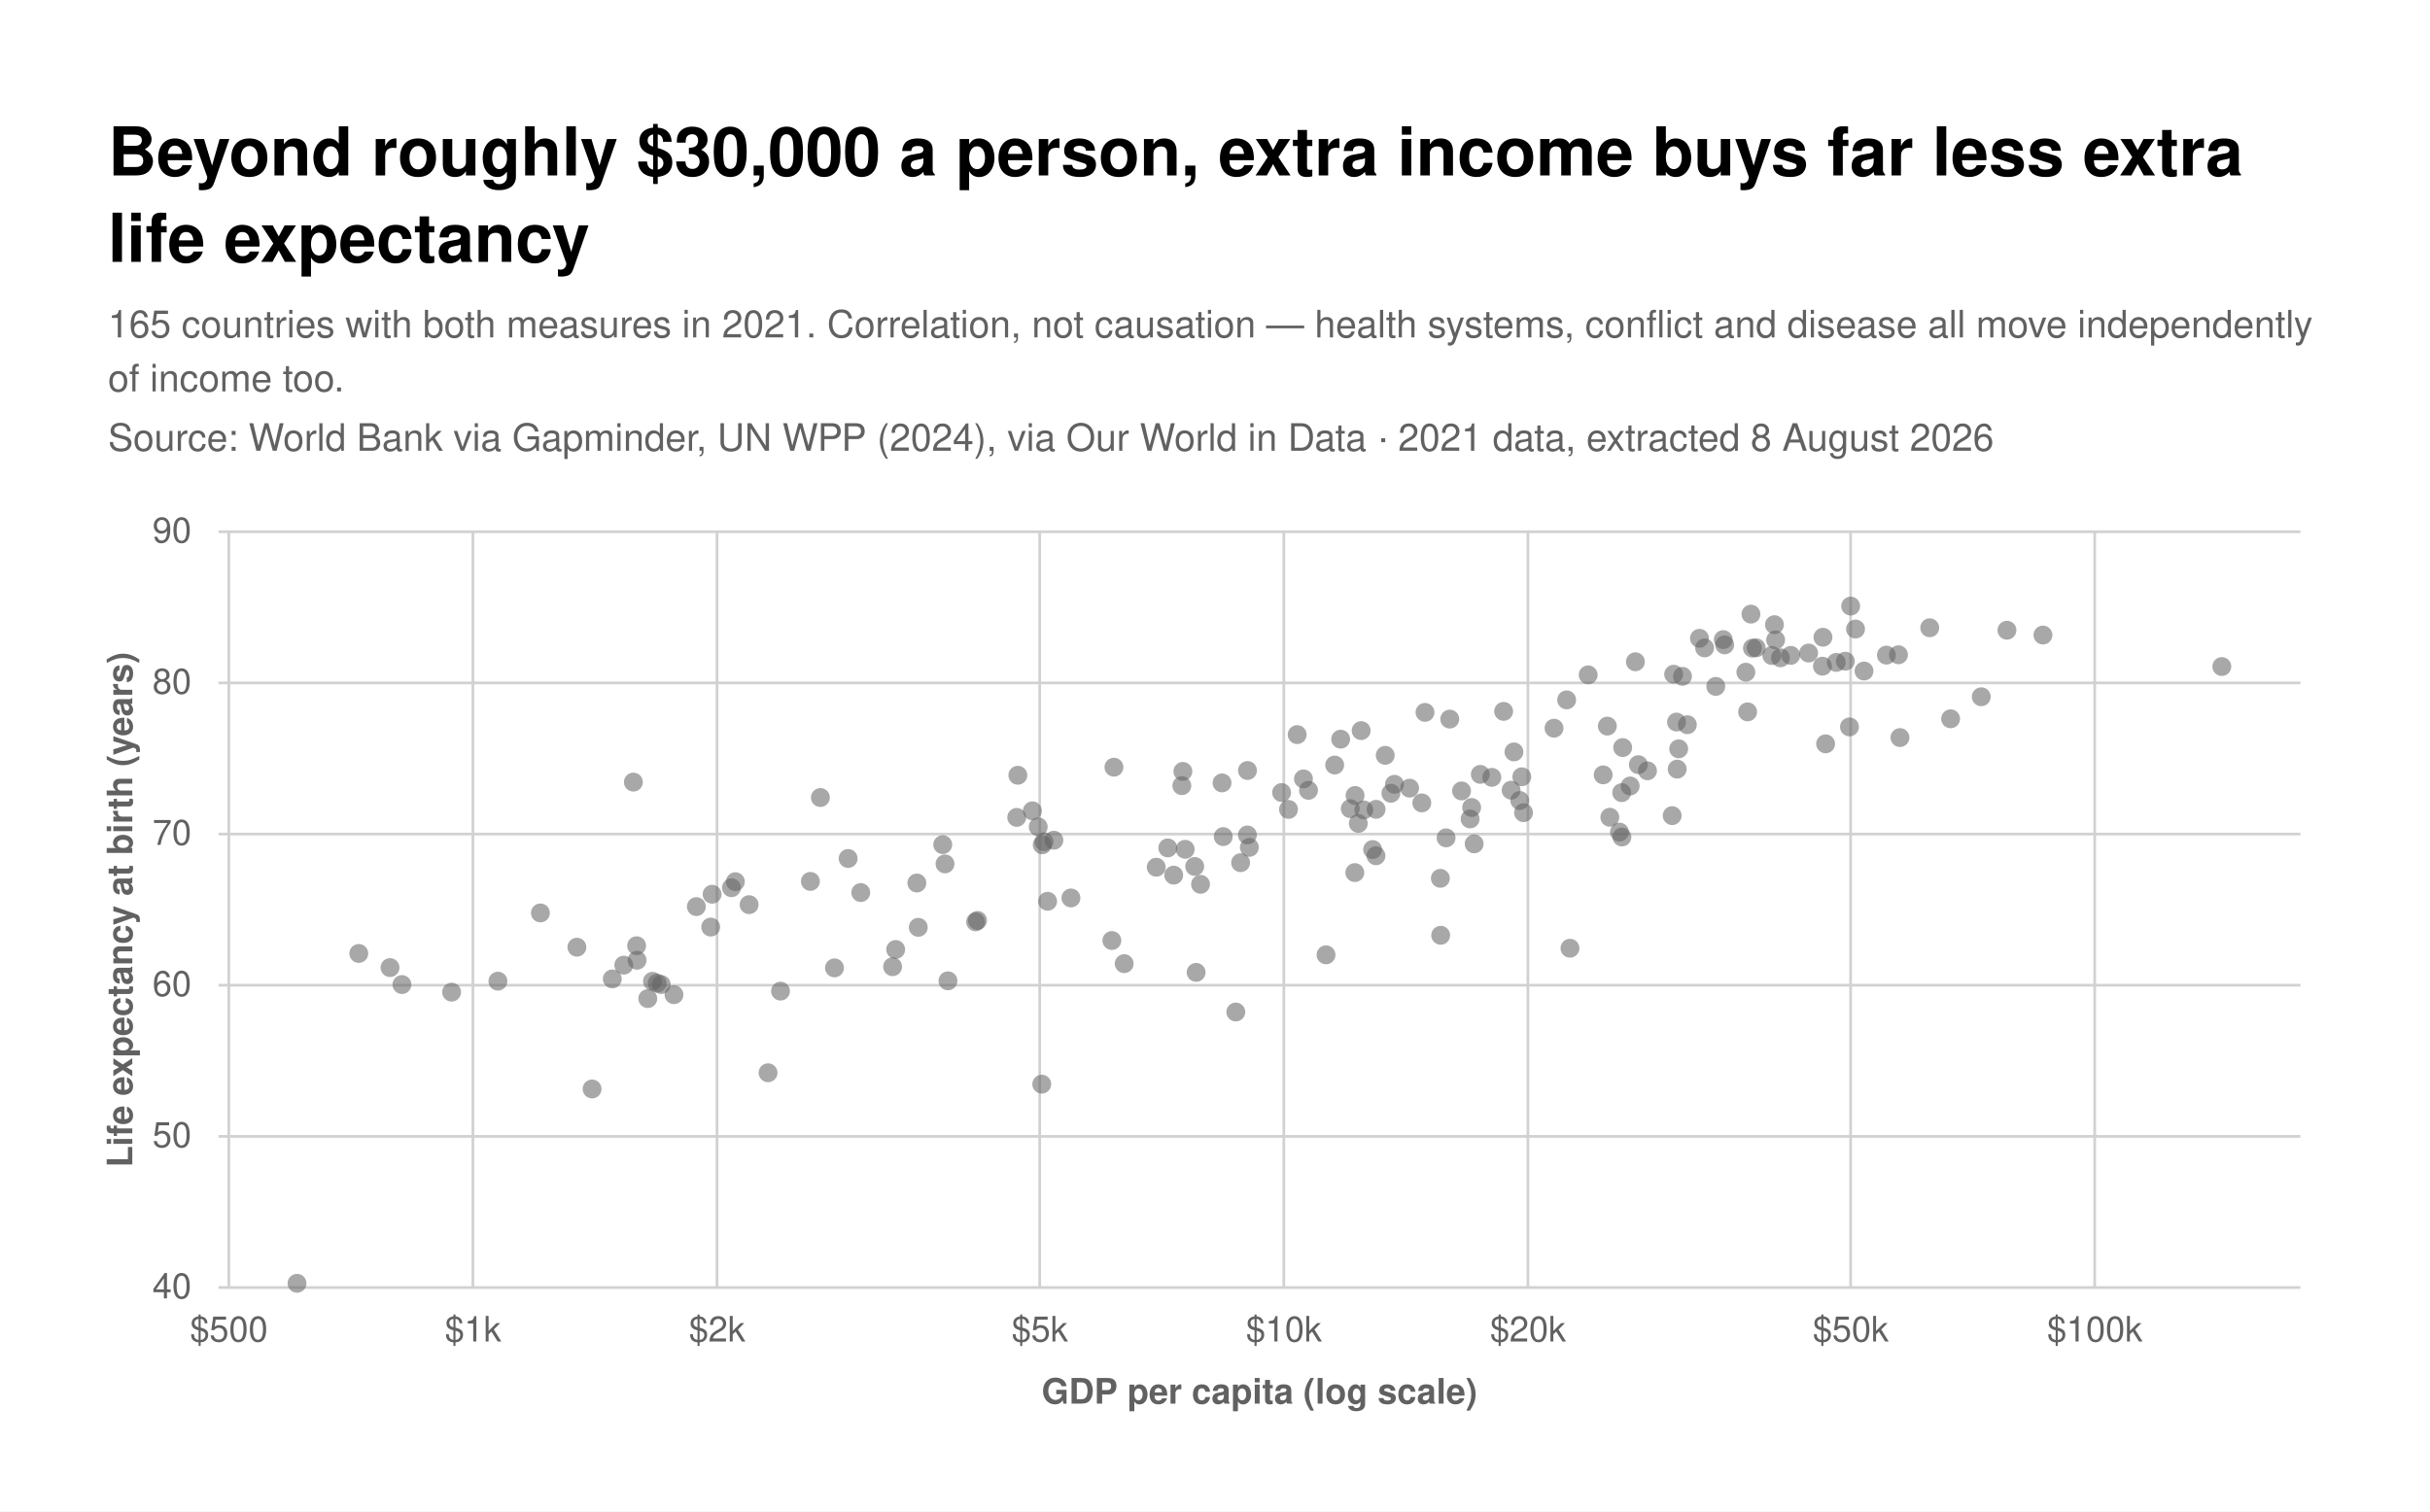
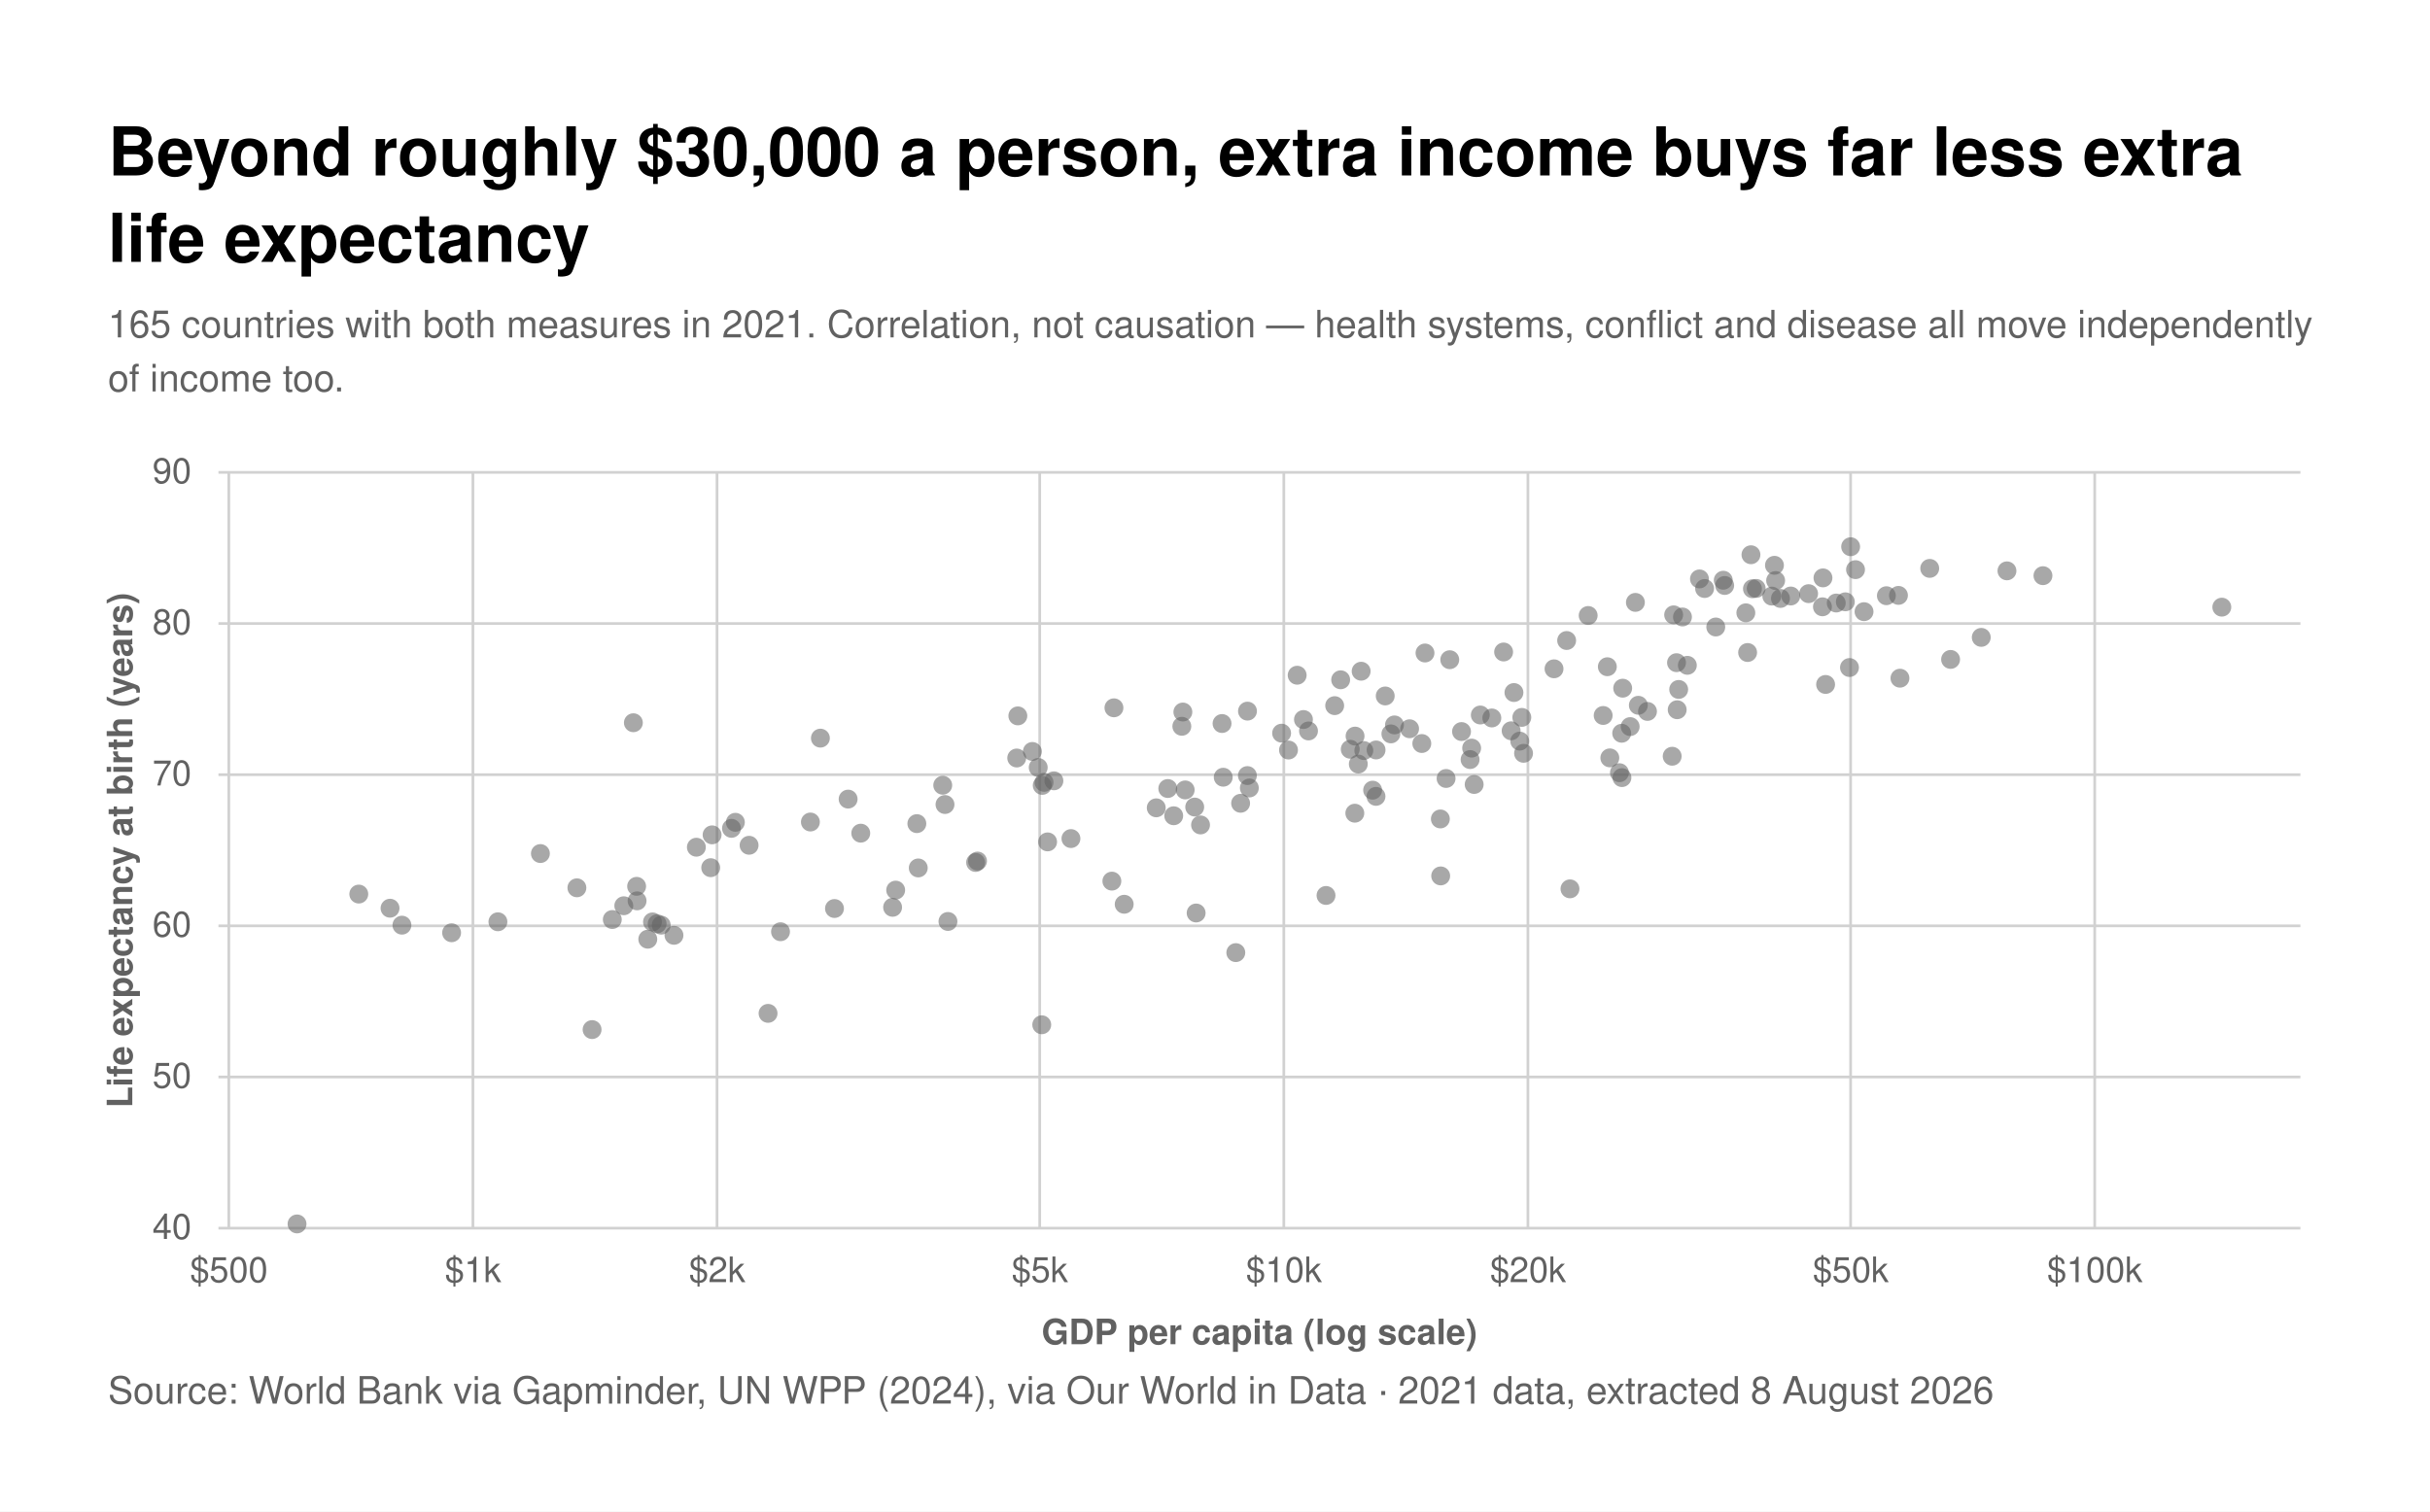
<svg xmlns="http://www.w3.org/2000/svg" width="900" height="560" viewBox="0 0 900 560" role="img" font-family="Helvetica, Arial, sans-serif">
  <rect x="0" y="0" width="900" height="560" fill="#FFFFFF" />
  <text x="40" y="65" fill="#000000" font-size="25" font-weight="700">Beyond roughly $30,000 a person, extra income buys far less extra</text>
  <text x="40" y="97" fill="#000000" font-size="25" font-weight="700">life expectancy</text>
  <text x="40" y="125" fill="#616161" font-size="14">165 countries with both measures in 2021. Correlation, not causation — health systems, conflict and disease all move independently</text>
  <text x="40" y="145" fill="#616161" font-size="14">of income too.</text>
-   <text x="40" y="167" fill="#616161" font-size="14">Source: World Bank via Gapminder, UN WPP (2024), via Our World in Data · 2021 data, extracted 8 August 2026</text>
-   <g>
-     <line x1="80.908" x2="852" y1="477" y2="477" stroke="#d1d1d1" stroke-width="1" />
-     <text x="70.908" y="481" fill="#616161" font-size="13" text-anchor="end">40</text>
-   </g>
-   <g>
-     <line x1="80.908" x2="852" y1="421" y2="421" stroke="#d1d1d1" stroke-width="1" />
-     <text x="70.908" y="425" fill="#616161" font-size="13" text-anchor="end">50</text>
-   </g>
-   <g>
-     <line x1="80.908" x2="852" y1="365" y2="365" stroke="#d1d1d1" stroke-width="1" />
-     <text x="70.908" y="369" fill="#616161" font-size="13" text-anchor="end">60</text>
-   </g>
-   <g>
-     <line x1="80.908" x2="852" y1="309" y2="309" stroke="#d1d1d1" stroke-width="1" />
-     <text x="70.908" y="313" fill="#616161" font-size="13" text-anchor="end">70</text>
-   </g>
-   <g>
-     <line x1="80.908" x2="852" y1="253" y2="253" stroke="#d1d1d1" stroke-width="1" />
-     <text x="70.908" y="257" fill="#616161" font-size="13" text-anchor="end">80</text>
-   </g>
-   <g>
-     <line x1="80.908" x2="852" y1="197" y2="197" stroke="#d1d1d1" stroke-width="1" />
-     <text x="70.908" y="201" fill="#616161" font-size="13" text-anchor="end">90</text>
-   </g>
-   <g>
-     <line x1="84.75" x2="84.75" y1="197" y2="477" stroke="#d1d1d1" stroke-width="1" />
-     <text x="84.75" y="497" fill="#616161" font-size="13" text-anchor="middle">$500</text>
-   </g>
-   <g>
-     <line x1="175.158" x2="175.158" y1="197" y2="477" stroke="#d1d1d1" stroke-width="1" />
-     <text x="175.158" y="497" fill="#616161" font-size="13" text-anchor="middle">$1k</text>
-   </g>
-   <g>
-     <line x1="265.566" x2="265.566" y1="197" y2="477" stroke="#d1d1d1" stroke-width="1" />
-     <text x="265.566" y="497" fill="#616161" font-size="13" text-anchor="middle">$2k</text>
-   </g>
-   <g>
-     <line x1="385.079" x2="385.079" y1="197" y2="477" stroke="#d1d1d1" stroke-width="1" />
-     <text x="385.079" y="497" fill="#616161" font-size="13" text-anchor="middle">$5k</text>
-   </g>
-   <g>
-     <line x1="475.487" x2="475.487" y1="197" y2="477" stroke="#d1d1d1" stroke-width="1" />
-     <text x="475.487" y="497" fill="#616161" font-size="13" text-anchor="middle">$10k</text>
-   </g>
-   <g>
-     <line x1="565.895" x2="565.895" y1="197" y2="477" stroke="#d1d1d1" stroke-width="1" />
-     <text x="565.895" y="497" fill="#616161" font-size="13" text-anchor="middle">$20k</text>
-   </g>
-   <g>
-     <line x1="685.408" x2="685.408" y1="197" y2="477" stroke="#d1d1d1" stroke-width="1" />
-     <text x="685.408" y="497" fill="#616161" font-size="13" text-anchor="middle">$50k</text>
-   </g>
-   <g>
-     <line x1="775.816" x2="775.816" y1="197" y2="477" stroke="#d1d1d1" stroke-width="1" />
-     <text x="775.816" y="497" fill="#616161" font-size="13" text-anchor="middle">$100k</text>
-   </g>
-   <text transform="translate(49, 337) rotate(-90)" fill="#616161" font-size="13" font-weight="600" text-anchor="middle">Life expectancy at birth (years)</text>
-   <text x="466.454" y="520" fill="#616161" font-size="13" font-weight="600" text-anchor="middle">GDP per capita (log scale)</text>
-   <circle cx="226.78" cy="362.663" r="3.5" fill="#616161" fill-opacity="0.55" />
-   <circle cx="504.131" cy="270.672" r="3.5" fill="#616161" fill-opacity="0.55" />
-   <circle cx="513.048" cy="279.837" r="3.5" fill="#616161" fill-opacity="0.55" />
-   <circle cx="411.804" cy="348.435" r="3.5" fill="#616161" fill-opacity="0.55" />
-   <circle cx="548.26" cy="286.888" r="3.5" fill="#616161" fill-opacity="0.55" />
-   <circle cx="501.877" cy="294.707" r="3.5" fill="#616161" fill-opacity="0.55" />
-   <circle cx="687.234" cy="233.042" r="3.5" fill="#616161" fill-opacity="0.55" />
-   <circle cx="663.239" cy="242.806" r="3.5" fill="#616161" fill-opacity="0.55" />
-   <circle cx="544.48" cy="303.403" r="3.5" fill="#616161" fill-opacity="0.55" />
-   <circle cx="647.269" cy="263.737" r="3.5" fill="#616161" fill-opacity="0.55" />
-   <circle cx="376.564" cy="302.82" r="3.5" fill="#616161" fill-opacity="0.55" />
-   <circle cx="480.433" cy="272.154" r="3.5" fill="#616161" fill-opacity="0.55" />
-   <circle cx="562.873" cy="296.565" r="3.5" fill="#616161" fill-opacity="0.55" />
-   <circle cx="659.431" cy="243.709" r="3.5" fill="#616161" fill-opacity="0.55" />
-   <circle cx="289.083" cy="367.182" r="3.5" fill="#616161" fill-opacity="0.55" />
-   <circle cx="416.369" cy="357.01" r="3.5" fill="#616161" fill-opacity="0.55" />
-   <circle cx="494.325" cy="283.423" r="3.5" fill="#616161" fill-opacity="0.55" />
-   <circle cx="533.589" cy="346.506" r="3.5" fill="#616161" fill-opacity="0.55" />
-   <circle cx="522.074" cy="291.989" r="3.5" fill="#616161" fill-opacity="0.55" />
-   <circle cx="564.281" cy="301.083" r="3.5" fill="#616161" fill-opacity="0.55" />
-   <circle cx="244.901" cy="364.741" r="3.5" fill="#616161" fill-opacity="0.55" />
-   <circle cx="132.887" cy="353.233" r="3.5" fill="#616161" fill-opacity="0.55" />
-   <circle cx="349.163" cy="312.913" r="3.5" fill="#616161" fill-opacity="0.55" />
-   <circle cx="309.069" cy="358.581" r="3.5" fill="#616161" fill-opacity="0.55" />
-   <circle cx="669.855" cy="241.934" r="3.5" fill="#616161" fill-opacity="0.55" />
-   <circle cx="412.572" cy="284.228" r="3.5" fill="#616161" fill-opacity="0.55" />
-   <circle cx="110.013" cy="475.437" r="3.5" fill="#616161" fill-opacity="0.55" />
-   <circle cx="219.293" cy="403.437" r="3.5" fill="#616161" fill-opacity="0.55" />
-   <circle cx="580.239" cy="259.292" r="3.5" fill="#616161" fill-opacity="0.55" />
-   <circle cx="556.896" cy="263.547" r="3.5" fill="#616161" fill-opacity="0.55" />
-   <circle cx="515.145" cy="293.89" r="3.5" fill="#616161" fill-opacity="0.55" />
-   <circle cx="257.915" cy="335.875" r="3.5" fill="#616161" fill-opacity="0.55" />
-   <circle cx="361.341" cy="341.526" r="3.5" fill="#616161" fill-opacity="0.55" />
-   <circle cx="527.779" cy="263.919" r="3.5" fill="#616161" fill-opacity="0.55" />
-   <circle cx="351.096" cy="363.378" r="3.5" fill="#616161" fill-opacity="0.55" />
-   <circle cx="595.312" cy="269.009" r="3.5" fill="#616161" fill-opacity="0.55" />
-   <circle cx="437.717" cy="291.077" r="3.5" fill="#616161" fill-opacity="0.55" />
-   <circle cx="619.873" cy="249.788" r="3.5" fill="#616161" fill-opacity="0.55" />
-   <circle cx="624.948" cy="268.488" r="3.5" fill="#616161" fill-opacity="0.55" />
-   <circle cx="148.864" cy="364.751" r="3.5" fill="#616161" fill-opacity="0.55" />
-   <circle cx="683.46" cy="244.957" r="3.5" fill="#616161" fill-opacity="0.55" />
-   <circle cx="340.097" cy="343.551" r="3.5" fill="#616161" fill-opacity="0.55" />
-   <circle cx="453.048" cy="309.942" r="3.5" fill="#616161" fill-opacity="0.55" />
-   <circle cx="545.055" cy="299.158" r="3.5" fill="#616161" fill-opacity="0.55" />
-   <circle cx="474.672" cy="293.62" r="3.5" fill="#616161" fill-opacity="0.55" />
-   <circle cx="508.379" cy="314.735" r="3.5" fill="#616161" fill-opacity="0.55" />
-   <circle cx="461.996" cy="309.328" r="3.5" fill="#616161" fill-opacity="0.55" />
-   <circle cx="581.475" cy="351.298" r="3.5" fill="#616161" fill-opacity="0.55" />
-   <circle cx="620.933" cy="267.507" r="3.5" fill="#616161" fill-opacity="0.55" />
-   <circle cx="457.708" cy="374.921" r="3.5" fill="#616161" fill-opacity="0.55" />
-   <circle cx="277.443" cy="335.153" r="3.5" fill="#616161" fill-opacity="0.55" />
-   <circle cx="656.231" cy="242.843" r="3.5" fill="#616161" fill-opacity="0.55" />
-   <circle cx="650.441" cy="239.999" r="3.5" fill="#616161" fill-opacity="0.55" />
-   <circle cx="533.469" cy="325.4" r="3.5" fill="#616161" fill-opacity="0.55" />
-   <circle cx="263.229" cy="343.454" r="3.5" fill="#616161" fill-opacity="0.55" />
-   <circle cx="509.655" cy="299.842" r="3.5" fill="#616161" fill-opacity="0.55" />
-   <circle cx="674.983" cy="246.807" r="3.5" fill="#616161" fill-opacity="0.55" />
-   <circle cx="362.045" cy="340.997" r="3.5" fill="#616161" fill-opacity="0.55" />
-   <circle cx="588.212" cy="250.025" r="3.5" fill="#616161" fill-opacity="0.55" />
-   <circle cx="442.488" cy="320.994" r="3.5" fill="#616161" fill-opacity="0.55" />
-   <circle cx="249.621" cy="368.512" r="3.5" fill="#616161" fill-opacity="0.55" />
-   <circle cx="235.956" cy="355.744" r="3.5" fill="#616161" fill-opacity="0.55" />
-   <circle cx="235.787" cy="350.367" r="3.5" fill="#616161" fill-opacity="0.55" />
-   <circle cx="386.689" cy="311.843" r="3.5" fill="#616161" fill-opacity="0.55" />
-   <circle cx="685.425" cy="224.543" r="3.5" fill="#616161" fill-opacity="0.55" />
-   <circle cx="610.181" cy="285.563" r="3.5" fill="#616161" fill-opacity="0.55" />
-   <circle cx="657.642" cy="237.078" r="3.5" fill="#616161" fill-opacity="0.55" />
-   <circle cx="434.709" cy="324.219" r="3.5" fill="#616161" fill-opacity="0.55" />
-   <circle cx="501.786" cy="323.271" r="3.5" fill="#616161" fill-opacity="0.55" />
-   <circle cx="552.532" cy="287.988" r="3.5" fill="#616161" fill-opacity="0.55" />
-   <circle cx="503.076" cy="305.06" r="3.5" fill="#616161" fill-opacity="0.55" />
-   <circle cx="703.134" cy="242.58" r="3.5" fill="#616161" fill-opacity="0.55" />
-   <circle cx="638.771" cy="238.905" r="3.5" fill="#616161" fill-opacity="0.55" />
-   <circle cx="638.241" cy="236.955" r="3.5" fill="#616161" fill-opacity="0.55" />
-   <circle cx="432.515" cy="314.126" r="3.5" fill="#616161" fill-opacity="0.55" />
-   <circle cx="648.504" cy="227.52" r="3.5" fill="#616161" fill-opacity="0.55" />
-   <circle cx="462.033" cy="285.456" r="3.5" fill="#616161" fill-opacity="0.55" />
-   <circle cx="599.796" cy="308.266" r="3.5" fill="#616161" fill-opacity="0.55" />
-   <circle cx="330.596" cy="358.138" r="3.5" fill="#616161" fill-opacity="0.55" />
-   <circle cx="722.444" cy="266.3" r="3.5" fill="#616161" fill-opacity="0.55" />
-   <circle cx="386.013" cy="312.974" r="3.5" fill="#616161" fill-opacity="0.55" />
-   <circle cx="428.239" cy="321.279" r="3.5" fill="#616161" fill-opacity="0.55" />
-   <circle cx="603.769" cy="291.187" r="3.5" fill="#616161" fill-opacity="0.55" />
-   <circle cx="482.765" cy="288.563" r="3.5" fill="#616161" fill-opacity="0.55" />
-   <circle cx="284.468" cy="397.429" r="3.5" fill="#616161" fill-opacity="0.55" />
-   <circle cx="144.459" cy="358.472" r="3.5" fill="#616161" fill-opacity="0.55" />
-   <circle cx="526.596" cy="297.454" r="3.5" fill="#616161" fill-opacity="0.55" />
-   <circle cx="621.18" cy="284.938" r="3.5" fill="#616161" fill-opacity="0.55" />
-   <circle cx="698.659" cy="242.7" r="3.5" fill="#616161" fill-opacity="0.55" />
-   <circle cx="213.666" cy="350.912" r="3.5" fill="#616161" fill-opacity="0.55" />
-   <circle cx="200.151" cy="338.221" r="3.5" fill="#616161" fill-opacity="0.55" />
-   <circle cx="593.766" cy="287.064" r="3.5" fill="#616161" fill-opacity="0.55" />
-   <circle cx="239.921" cy="369.95" r="3.5" fill="#616161" fill-opacity="0.55" />
-   <circle cx="631.335" cy="240.03" r="3.5" fill="#616161" fill-opacity="0.55" />
-   <circle cx="339.575" cy="327.134" r="3.5" fill="#616161" fill-opacity="0.55" />
-   <circle cx="559.678" cy="292.743" r="3.5" fill="#616161" fill-opacity="0.55" />
-   <circle cx="535.589" cy="310.401" r="3.5" fill="#616161" fill-opacity="0.55" />
-   <circle cx="438.958" cy="314.652" r="3.5" fill="#616161" fill-opacity="0.55" />
-   <circle cx="509.629" cy="317.034" r="3.5" fill="#616161" fill-opacity="0.55" />
-   <circle cx="563.636" cy="287.78" r="3.5" fill="#616161" fill-opacity="0.55" />
-   <circle cx="452.611" cy="290.045" r="3.5" fill="#616161" fill-opacity="0.55" />
-   <circle cx="184.417" cy="363.498" r="3.5" fill="#616161" fill-opacity="0.55" />
-   <circle cx="388.002" cy="333.9" r="3.5" fill="#616161" fill-opacity="0.55" />
-   <circle cx="443.014" cy="360.241" r="3.5" fill="#616161" fill-opacity="0.55" />
-   <circle cx="314.122" cy="318.046" r="3.5" fill="#616161" fill-opacity="0.55" />
-   <circle cx="680.089" cy="245.406" r="3.5" fill="#616161" fill-opacity="0.55" />
-   <circle cx="649.054" cy="240.118" r="3.5" fill="#616161" fill-opacity="0.55" />
-   <circle cx="384.526" cy="306.325" r="3.5" fill="#616161" fill-opacity="0.55" />
-   <circle cx="167.262" cy="367.564" r="3.5" fill="#616161" fill-opacity="0.55" />
-   <circle cx="385.835" cy="401.652" r="3.5" fill="#616161" fill-opacity="0.55" />
-   <circle cx="234.583" cy="289.755" r="3.5" fill="#616161" fill-opacity="0.55" />
-   <circle cx="516.472" cy="290.566" r="3.5" fill="#616161" fill-opacity="0.55" />
-   <circle cx="756.651" cy="235.273" r="3.5" fill="#616161" fill-opacity="0.55" />
-   <circle cx="676.149" cy="275.572" r="3.5" fill="#616161" fill-opacity="0.55" />
-   <circle cx="396.648" cy="332.671" r="3.5" fill="#616161" fill-opacity="0.55" />
-   <circle cx="376.979" cy="287.218" r="3.5" fill="#616161" fill-opacity="0.55" />
-   <circle cx="575.565" cy="269.779" r="3.5" fill="#616161" fill-opacity="0.55" />
-   <circle cx="459.488" cy="319.595" r="3.5" fill="#616161" fill-opacity="0.55" />
-   <circle cx="505.117" cy="300.061" r="3.5" fill="#616161" fill-opacity="0.55" />
-   <circle cx="444.645" cy="327.617" r="3.5" fill="#616161" fill-opacity="0.55" />
-   <circle cx="621.736" cy="277.423" r="3.5" fill="#616161" fill-opacity="0.55" />
-   <circle cx="605.705" cy="245.172" r="3.5" fill="#616161" fill-opacity="0.55" />
-   <circle cx="635.471" cy="254.289" r="3.5" fill="#616161" fill-opacity="0.55" />
-   <circle cx="822.895" cy="246.935" r="3.5" fill="#616161" fill-opacity="0.55" />
-   <circle cx="600.629" cy="293.653" r="3.5" fill="#616161" fill-opacity="0.55" />
-   <circle cx="600.716" cy="310.083" r="3.5" fill="#616161" fill-opacity="0.55" />
-   <circle cx="272.362" cy="326.642" r="3.5" fill="#616161" fill-opacity="0.55" />
-   <circle cx="462.722" cy="313.931" r="3.5" fill="#616161" fill-opacity="0.55" />
-   <circle cx="350.003" cy="320.053" r="3.5" fill="#616161" fill-opacity="0.55" />
-   <circle cx="684.993" cy="269.303" r="3.5" fill="#616161" fill-opacity="0.55" />
-   <circle cx="300.149" cy="326.536" r="3.5" fill="#616161" fill-opacity="0.55" />
-   <circle cx="541.307" cy="293.023" r="3.5" fill="#616161" fill-opacity="0.55" />
-   <circle cx="619.327" cy="302.169" r="3.5" fill="#616161" fill-opacity="0.55" />
-   <circle cx="241.663" cy="363.546" r="3.5" fill="#616161" fill-opacity="0.55" />
-   <circle cx="743.318" cy="233.486" r="3.5" fill="#616161" fill-opacity="0.55" />
-   <circle cx="606.793" cy="283.295" r="3.5" fill="#616161" fill-opacity="0.55" />
-   <circle cx="623.141" cy="250.57" r="3.5" fill="#616161" fill-opacity="0.55" />
-   <circle cx="491.118" cy="353.745" r="3.5" fill="#616161" fill-opacity="0.55" />
-   <circle cx="657.206" cy="231.43" r="3.5" fill="#616161" fill-opacity="0.55" />
-   <circle cx="629.433" cy="236.476" r="3.5" fill="#616161" fill-opacity="0.55" />
-   <circle cx="496.543" cy="273.844" r="3.5" fill="#616161" fill-opacity="0.55" />
-   <circle cx="675.173" cy="236.09" r="3.5" fill="#616161" fill-opacity="0.55" />
-   <circle cx="714.712" cy="232.573" r="3.5" fill="#616161" fill-opacity="0.55" />
-   <circle cx="303.853" cy="295.462" r="3.5" fill="#616161" fill-opacity="0.55" />
-   <circle cx="690.383" cy="248.606" r="3.5" fill="#616161" fill-opacity="0.55" />
-   <circle cx="390.335" cy="311.276" r="3.5" fill="#616161" fill-opacity="0.55" />
-   <circle cx="318.803" cy="330.669" r="3.5" fill="#616161" fill-opacity="0.55" />
-   <circle cx="536.949" cy="266.404" r="3.5" fill="#616161" fill-opacity="0.55" />
-   <circle cx="231.036" cy="357.56" r="3.5" fill="#616161" fill-opacity="0.55" />
-   <circle cx="596.234" cy="302.776" r="3.5" fill="#616161" fill-opacity="0.55" />
-   <circle cx="484.631" cy="292.8" r="3.5" fill="#616161" fill-opacity="0.55" />
-   <circle cx="600.995" cy="276.956" r="3.5" fill="#616161" fill-opacity="0.55" />
-   <circle cx="545.988" cy="312.626" r="3.5" fill="#616161" fill-opacity="0.55" />
-   <circle cx="270.921" cy="328.882" r="3.5" fill="#616161" fill-opacity="0.55" />
-   <circle cx="477.222" cy="299.868" r="3.5" fill="#616161" fill-opacity="0.55" />
-   <circle cx="733.8" cy="258.135" r="3.5" fill="#616161" fill-opacity="0.55" />
-   <circle cx="646.607" cy="249.035" r="3.5" fill="#616161" fill-opacity="0.55" />
-   <circle cx="703.689" cy="273.252" r="3.5" fill="#616161" fill-opacity="0.55" />
-   <circle cx="560.722" cy="278.567" r="3.5" fill="#616161" fill-opacity="0.55" />
-   <circle cx="500.092" cy="299.588" r="3.5" fill="#616161" fill-opacity="0.55" />
-   <circle cx="382.359" cy="300.396" r="3.5" fill="#616161" fill-opacity="0.55" />
-   <circle cx="438.099" cy="285.789" r="3.5" fill="#616161" fill-opacity="0.55" />
-   <circle cx="263.741" cy="331.293" r="3.5" fill="#616161" fill-opacity="0.55" />
-   <circle cx="331.733" cy="351.767" r="3.5" fill="#616161" fill-opacity="0.55" />
-   <circle cx="243.387" cy="364.246" r="3.5" fill="#616161" fill-opacity="0.55" />
+   <text x="40" y="520" fill="#616161" font-size="14">Source: World Bank via Gapminder, UN WPP (2024), via Our World in Data · 2021 data, extracted 8 August 2026</text>
+   <g>
+     <line x1="80.908" x2="852" y1="455" y2="455" stroke="#d1d1d1" stroke-width="1" />
+     <text x="70.908" y="459" fill="#616161" font-size="13" text-anchor="end">40</text>
+   </g>
+   <g>
+     <line x1="80.908" x2="852" y1="399" y2="399" stroke="#d1d1d1" stroke-width="1" />
+     <text x="70.908" y="403" fill="#616161" font-size="13" text-anchor="end">50</text>
+   </g>
+   <g>
+     <line x1="80.908" x2="852" y1="343" y2="343" stroke="#d1d1d1" stroke-width="1" />
+     <text x="70.908" y="347" fill="#616161" font-size="13" text-anchor="end">60</text>
+   </g>
+   <g>
+     <line x1="80.908" x2="852" y1="287" y2="287" stroke="#d1d1d1" stroke-width="1" />
+     <text x="70.908" y="291" fill="#616161" font-size="13" text-anchor="end">70</text>
+   </g>
+   <g>
+     <line x1="80.908" x2="852" y1="231" y2="231" stroke="#d1d1d1" stroke-width="1" />
+     <text x="70.908" y="235" fill="#616161" font-size="13" text-anchor="end">80</text>
+   </g>
+   <g>
+     <line x1="80.908" x2="852" y1="175" y2="175" stroke="#d1d1d1" stroke-width="1" />
+     <text x="70.908" y="179" fill="#616161" font-size="13" text-anchor="end">90</text>
+   </g>
+   <g>
+     <line x1="84.75" x2="84.75" y1="175" y2="455" stroke="#d1d1d1" stroke-width="1" />
+     <text x="84.75" y="475" fill="#616161" font-size="13" text-anchor="middle">$500</text>
+   </g>
+   <g>
+     <line x1="175.158" x2="175.158" y1="175" y2="455" stroke="#d1d1d1" stroke-width="1" />
+     <text x="175.158" y="475" fill="#616161" font-size="13" text-anchor="middle">$1k</text>
+   </g>
+   <g>
+     <line x1="265.566" x2="265.566" y1="175" y2="455" stroke="#d1d1d1" stroke-width="1" />
+     <text x="265.566" y="475" fill="#616161" font-size="13" text-anchor="middle">$2k</text>
+   </g>
+   <g>
+     <line x1="385.079" x2="385.079" y1="175" y2="455" stroke="#d1d1d1" stroke-width="1" />
+     <text x="385.079" y="475" fill="#616161" font-size="13" text-anchor="middle">$5k</text>
+   </g>
+   <g>
+     <line x1="475.487" x2="475.487" y1="175" y2="455" stroke="#d1d1d1" stroke-width="1" />
+     <text x="475.487" y="475" fill="#616161" font-size="13" text-anchor="middle">$10k</text>
+   </g>
+   <g>
+     <line x1="565.895" x2="565.895" y1="175" y2="455" stroke="#d1d1d1" stroke-width="1" />
+     <text x="565.895" y="475" fill="#616161" font-size="13" text-anchor="middle">$20k</text>
+   </g>
+   <g>
+     <line x1="685.408" x2="685.408" y1="175" y2="455" stroke="#d1d1d1" stroke-width="1" />
+     <text x="685.408" y="475" fill="#616161" font-size="13" text-anchor="middle">$50k</text>
+   </g>
+   <g>
+     <line x1="775.816" x2="775.816" y1="175" y2="455" stroke="#d1d1d1" stroke-width="1" />
+     <text x="775.816" y="475" fill="#616161" font-size="13" text-anchor="middle">$100k</text>
+   </g>
+   <text transform="translate(49, 315) rotate(-90)" fill="#616161" font-size="13" font-weight="600" text-anchor="middle">Life expectancy at birth (years)</text>
+   <text x="466.454" y="498" fill="#616161" font-size="13" font-weight="600" text-anchor="middle">GDP per capita (log scale)</text>
+   <circle cx="226.78" cy="340.663" r="3.5" fill="#616161" fill-opacity="0.55" />
+   <circle cx="504.131" cy="248.672" r="3.5" fill="#616161" fill-opacity="0.55" />
+   <circle cx="513.048" cy="257.837" r="3.5" fill="#616161" fill-opacity="0.55" />
+   <circle cx="411.804" cy="326.435" r="3.5" fill="#616161" fill-opacity="0.55" />
+   <circle cx="548.26" cy="264.888" r="3.5" fill="#616161" fill-opacity="0.55" />
+   <circle cx="501.877" cy="272.707" r="3.5" fill="#616161" fill-opacity="0.55" />
+   <circle cx="687.234" cy="211.042" r="3.5" fill="#616161" fill-opacity="0.55" />
+   <circle cx="663.239" cy="220.806" r="3.5" fill="#616161" fill-opacity="0.55" />
+   <circle cx="544.48" cy="281.403" r="3.5" fill="#616161" fill-opacity="0.55" />
+   <circle cx="647.269" cy="241.737" r="3.5" fill="#616161" fill-opacity="0.55" />
+   <circle cx="376.564" cy="280.82" r="3.5" fill="#616161" fill-opacity="0.55" />
+   <circle cx="480.433" cy="250.154" r="3.5" fill="#616161" fill-opacity="0.55" />
+   <circle cx="562.873" cy="274.565" r="3.5" fill="#616161" fill-opacity="0.55" />
+   <circle cx="659.431" cy="221.709" r="3.5" fill="#616161" fill-opacity="0.55" />
+   <circle cx="289.083" cy="345.182" r="3.5" fill="#616161" fill-opacity="0.55" />
+   <circle cx="416.369" cy="335.01" r="3.5" fill="#616161" fill-opacity="0.55" />
+   <circle cx="494.325" cy="261.423" r="3.5" fill="#616161" fill-opacity="0.55" />
+   <circle cx="533.589" cy="324.506" r="3.5" fill="#616161" fill-opacity="0.55" />
+   <circle cx="522.074" cy="269.989" r="3.5" fill="#616161" fill-opacity="0.55" />
+   <circle cx="564.281" cy="279.083" r="3.5" fill="#616161" fill-opacity="0.55" />
+   <circle cx="244.901" cy="342.741" r="3.5" fill="#616161" fill-opacity="0.55" />
+   <circle cx="132.887" cy="331.233" r="3.5" fill="#616161" fill-opacity="0.55" />
+   <circle cx="349.163" cy="290.913" r="3.5" fill="#616161" fill-opacity="0.55" />
+   <circle cx="309.069" cy="336.581" r="3.5" fill="#616161" fill-opacity="0.55" />
+   <circle cx="669.855" cy="219.934" r="3.5" fill="#616161" fill-opacity="0.55" />
+   <circle cx="412.572" cy="262.228" r="3.5" fill="#616161" fill-opacity="0.55" />
+   <circle cx="110.013" cy="453.437" r="3.5" fill="#616161" fill-opacity="0.55" />
+   <circle cx="219.293" cy="381.437" r="3.5" fill="#616161" fill-opacity="0.55" />
+   <circle cx="580.239" cy="237.292" r="3.5" fill="#616161" fill-opacity="0.55" />
+   <circle cx="556.896" cy="241.547" r="3.5" fill="#616161" fill-opacity="0.55" />
+   <circle cx="515.145" cy="271.89" r="3.5" fill="#616161" fill-opacity="0.55" />
+   <circle cx="257.915" cy="313.875" r="3.5" fill="#616161" fill-opacity="0.55" />
+   <circle cx="361.341" cy="319.526" r="3.5" fill="#616161" fill-opacity="0.55" />
+   <circle cx="527.779" cy="241.919" r="3.5" fill="#616161" fill-opacity="0.55" />
+   <circle cx="351.096" cy="341.378" r="3.5" fill="#616161" fill-opacity="0.55" />
+   <circle cx="595.312" cy="247.009" r="3.5" fill="#616161" fill-opacity="0.55" />
+   <circle cx="437.717" cy="269.077" r="3.5" fill="#616161" fill-opacity="0.55" />
+   <circle cx="619.873" cy="227.788" r="3.5" fill="#616161" fill-opacity="0.55" />
+   <circle cx="624.948" cy="246.488" r="3.5" fill="#616161" fill-opacity="0.55" />
+   <circle cx="148.864" cy="342.751" r="3.5" fill="#616161" fill-opacity="0.55" />
+   <circle cx="683.46" cy="222.957" r="3.5" fill="#616161" fill-opacity="0.55" />
+   <circle cx="340.097" cy="321.551" r="3.5" fill="#616161" fill-opacity="0.55" />
+   <circle cx="453.048" cy="287.942" r="3.5" fill="#616161" fill-opacity="0.55" />
+   <circle cx="545.055" cy="277.158" r="3.5" fill="#616161" fill-opacity="0.55" />
+   <circle cx="474.672" cy="271.62" r="3.5" fill="#616161" fill-opacity="0.55" />
+   <circle cx="508.379" cy="292.735" r="3.5" fill="#616161" fill-opacity="0.55" />
+   <circle cx="461.996" cy="287.328" r="3.5" fill="#616161" fill-opacity="0.55" />
+   <circle cx="581.475" cy="329.298" r="3.5" fill="#616161" fill-opacity="0.55" />
+   <circle cx="620.933" cy="245.507" r="3.5" fill="#616161" fill-opacity="0.55" />
+   <circle cx="457.708" cy="352.921" r="3.5" fill="#616161" fill-opacity="0.55" />
+   <circle cx="277.443" cy="313.153" r="3.5" fill="#616161" fill-opacity="0.55" />
+   <circle cx="656.231" cy="220.843" r="3.5" fill="#616161" fill-opacity="0.55" />
+   <circle cx="650.441" cy="217.999" r="3.5" fill="#616161" fill-opacity="0.55" />
+   <circle cx="533.469" cy="303.4" r="3.5" fill="#616161" fill-opacity="0.55" />
+   <circle cx="263.229" cy="321.454" r="3.5" fill="#616161" fill-opacity="0.55" />
+   <circle cx="509.655" cy="277.842" r="3.5" fill="#616161" fill-opacity="0.55" />
+   <circle cx="674.983" cy="224.807" r="3.5" fill="#616161" fill-opacity="0.55" />
+   <circle cx="362.045" cy="318.997" r="3.5" fill="#616161" fill-opacity="0.55" />
+   <circle cx="588.212" cy="228.025" r="3.5" fill="#616161" fill-opacity="0.55" />
+   <circle cx="442.488" cy="298.994" r="3.5" fill="#616161" fill-opacity="0.55" />
+   <circle cx="249.621" cy="346.512" r="3.5" fill="#616161" fill-opacity="0.55" />
+   <circle cx="235.956" cy="333.744" r="3.5" fill="#616161" fill-opacity="0.55" />
+   <circle cx="235.787" cy="328.367" r="3.5" fill="#616161" fill-opacity="0.55" />
+   <circle cx="386.689" cy="289.843" r="3.5" fill="#616161" fill-opacity="0.55" />
+   <circle cx="685.425" cy="202.543" r="3.5" fill="#616161" fill-opacity="0.55" />
+   <circle cx="610.181" cy="263.563" r="3.5" fill="#616161" fill-opacity="0.55" />
+   <circle cx="657.642" cy="215.078" r="3.5" fill="#616161" fill-opacity="0.55" />
+   <circle cx="434.709" cy="302.219" r="3.5" fill="#616161" fill-opacity="0.55" />
+   <circle cx="501.786" cy="301.271" r="3.5" fill="#616161" fill-opacity="0.55" />
+   <circle cx="552.532" cy="265.988" r="3.5" fill="#616161" fill-opacity="0.55" />
+   <circle cx="503.076" cy="283.06" r="3.5" fill="#616161" fill-opacity="0.55" />
+   <circle cx="703.134" cy="220.58" r="3.5" fill="#616161" fill-opacity="0.55" />
+   <circle cx="638.771" cy="216.905" r="3.5" fill="#616161" fill-opacity="0.55" />
+   <circle cx="638.241" cy="214.955" r="3.5" fill="#616161" fill-opacity="0.55" />
+   <circle cx="432.515" cy="292.126" r="3.5" fill="#616161" fill-opacity="0.55" />
+   <circle cx="648.504" cy="205.52" r="3.5" fill="#616161" fill-opacity="0.55" />
+   <circle cx="462.033" cy="263.456" r="3.5" fill="#616161" fill-opacity="0.55" />
+   <circle cx="599.796" cy="286.266" r="3.5" fill="#616161" fill-opacity="0.55" />
+   <circle cx="330.596" cy="336.138" r="3.5" fill="#616161" fill-opacity="0.55" />
+   <circle cx="722.444" cy="244.3" r="3.5" fill="#616161" fill-opacity="0.55" />
+   <circle cx="386.013" cy="290.974" r="3.5" fill="#616161" fill-opacity="0.55" />
+   <circle cx="428.239" cy="299.279" r="3.5" fill="#616161" fill-opacity="0.55" />
+   <circle cx="603.769" cy="269.187" r="3.5" fill="#616161" fill-opacity="0.55" />
+   <circle cx="482.765" cy="266.563" r="3.5" fill="#616161" fill-opacity="0.55" />
+   <circle cx="284.468" cy="375.429" r="3.5" fill="#616161" fill-opacity="0.55" />
+   <circle cx="144.459" cy="336.472" r="3.5" fill="#616161" fill-opacity="0.55" />
+   <circle cx="526.596" cy="275.454" r="3.5" fill="#616161" fill-opacity="0.55" />
+   <circle cx="621.18" cy="262.938" r="3.5" fill="#616161" fill-opacity="0.55" />
+   <circle cx="698.659" cy="220.7" r="3.5" fill="#616161" fill-opacity="0.55" />
+   <circle cx="213.666" cy="328.912" r="3.5" fill="#616161" fill-opacity="0.55" />
+   <circle cx="200.151" cy="316.221" r="3.5" fill="#616161" fill-opacity="0.55" />
+   <circle cx="593.766" cy="265.064" r="3.5" fill="#616161" fill-opacity="0.55" />
+   <circle cx="239.921" cy="347.95" r="3.5" fill="#616161" fill-opacity="0.55" />
+   <circle cx="631.335" cy="218.03" r="3.5" fill="#616161" fill-opacity="0.55" />
+   <circle cx="339.575" cy="305.134" r="3.5" fill="#616161" fill-opacity="0.55" />
+   <circle cx="559.678" cy="270.743" r="3.5" fill="#616161" fill-opacity="0.55" />
+   <circle cx="535.589" cy="288.401" r="3.5" fill="#616161" fill-opacity="0.55" />
+   <circle cx="438.958" cy="292.652" r="3.5" fill="#616161" fill-opacity="0.55" />
+   <circle cx="509.629" cy="295.034" r="3.5" fill="#616161" fill-opacity="0.55" />
+   <circle cx="563.636" cy="265.78" r="3.5" fill="#616161" fill-opacity="0.55" />
+   <circle cx="452.611" cy="268.045" r="3.5" fill="#616161" fill-opacity="0.55" />
+   <circle cx="184.417" cy="341.498" r="3.5" fill="#616161" fill-opacity="0.55" />
+   <circle cx="388.002" cy="311.9" r="3.5" fill="#616161" fill-opacity="0.55" />
+   <circle cx="443.014" cy="338.241" r="3.5" fill="#616161" fill-opacity="0.55" />
+   <circle cx="314.122" cy="296.046" r="3.5" fill="#616161" fill-opacity="0.55" />
+   <circle cx="680.089" cy="223.406" r="3.5" fill="#616161" fill-opacity="0.55" />
+   <circle cx="649.054" cy="218.118" r="3.5" fill="#616161" fill-opacity="0.55" />
+   <circle cx="384.526" cy="284.325" r="3.5" fill="#616161" fill-opacity="0.55" />
+   <circle cx="167.262" cy="345.564" r="3.5" fill="#616161" fill-opacity="0.55" />
+   <circle cx="385.835" cy="379.652" r="3.5" fill="#616161" fill-opacity="0.55" />
+   <circle cx="234.583" cy="267.755" r="3.5" fill="#616161" fill-opacity="0.55" />
+   <circle cx="516.472" cy="268.566" r="3.5" fill="#616161" fill-opacity="0.55" />
+   <circle cx="756.651" cy="213.273" r="3.5" fill="#616161" fill-opacity="0.55" />
+   <circle cx="676.149" cy="253.572" r="3.5" fill="#616161" fill-opacity="0.55" />
+   <circle cx="396.648" cy="310.671" r="3.5" fill="#616161" fill-opacity="0.55" />
+   <circle cx="376.979" cy="265.218" r="3.5" fill="#616161" fill-opacity="0.55" />
+   <circle cx="575.565" cy="247.779" r="3.5" fill="#616161" fill-opacity="0.55" />
+   <circle cx="459.488" cy="297.595" r="3.5" fill="#616161" fill-opacity="0.55" />
+   <circle cx="505.117" cy="278.061" r="3.5" fill="#616161" fill-opacity="0.55" />
+   <circle cx="444.645" cy="305.617" r="3.5" fill="#616161" fill-opacity="0.55" />
+   <circle cx="621.736" cy="255.423" r="3.5" fill="#616161" fill-opacity="0.55" />
+   <circle cx="605.705" cy="223.172" r="3.5" fill="#616161" fill-opacity="0.55" />
+   <circle cx="635.471" cy="232.289" r="3.5" fill="#616161" fill-opacity="0.55" />
+   <circle cx="822.895" cy="224.935" r="3.5" fill="#616161" fill-opacity="0.55" />
+   <circle cx="600.629" cy="271.653" r="3.5" fill="#616161" fill-opacity="0.55" />
+   <circle cx="600.716" cy="288.083" r="3.5" fill="#616161" fill-opacity="0.55" />
+   <circle cx="272.362" cy="304.642" r="3.5" fill="#616161" fill-opacity="0.55" />
+   <circle cx="462.722" cy="291.931" r="3.5" fill="#616161" fill-opacity="0.55" />
+   <circle cx="350.003" cy="298.053" r="3.5" fill="#616161" fill-opacity="0.55" />
+   <circle cx="684.993" cy="247.303" r="3.5" fill="#616161" fill-opacity="0.55" />
+   <circle cx="300.149" cy="304.536" r="3.5" fill="#616161" fill-opacity="0.55" />
+   <circle cx="541.307" cy="271.023" r="3.5" fill="#616161" fill-opacity="0.55" />
+   <circle cx="619.327" cy="280.169" r="3.5" fill="#616161" fill-opacity="0.55" />
+   <circle cx="241.663" cy="341.546" r="3.5" fill="#616161" fill-opacity="0.55" />
+   <circle cx="743.318" cy="211.486" r="3.5" fill="#616161" fill-opacity="0.55" />
+   <circle cx="606.793" cy="261.295" r="3.5" fill="#616161" fill-opacity="0.55" />
+   <circle cx="623.141" cy="228.57" r="3.5" fill="#616161" fill-opacity="0.55" />
+   <circle cx="491.118" cy="331.745" r="3.5" fill="#616161" fill-opacity="0.55" />
+   <circle cx="657.206" cy="209.43" r="3.5" fill="#616161" fill-opacity="0.55" />
+   <circle cx="629.433" cy="214.476" r="3.5" fill="#616161" fill-opacity="0.55" />
+   <circle cx="496.543" cy="251.844" r="3.5" fill="#616161" fill-opacity="0.55" />
+   <circle cx="675.173" cy="214.09" r="3.5" fill="#616161" fill-opacity="0.55" />
+   <circle cx="714.712" cy="210.573" r="3.5" fill="#616161" fill-opacity="0.55" />
+   <circle cx="303.853" cy="273.462" r="3.5" fill="#616161" fill-opacity="0.55" />
+   <circle cx="690.383" cy="226.606" r="3.5" fill="#616161" fill-opacity="0.55" />
+   <circle cx="390.335" cy="289.276" r="3.5" fill="#616161" fill-opacity="0.55" />
+   <circle cx="318.803" cy="308.669" r="3.5" fill="#616161" fill-opacity="0.55" />
+   <circle cx="536.949" cy="244.404" r="3.5" fill="#616161" fill-opacity="0.55" />
+   <circle cx="231.036" cy="335.56" r="3.5" fill="#616161" fill-opacity="0.55" />
+   <circle cx="596.234" cy="280.776" r="3.5" fill="#616161" fill-opacity="0.55" />
+   <circle cx="484.631" cy="270.8" r="3.5" fill="#616161" fill-opacity="0.55" />
+   <circle cx="600.995" cy="254.956" r="3.5" fill="#616161" fill-opacity="0.55" />
+   <circle cx="545.988" cy="290.626" r="3.5" fill="#616161" fill-opacity="0.55" />
+   <circle cx="270.921" cy="306.882" r="3.5" fill="#616161" fill-opacity="0.55" />
+   <circle cx="477.222" cy="277.868" r="3.5" fill="#616161" fill-opacity="0.55" />
+   <circle cx="733.8" cy="236.135" r="3.5" fill="#616161" fill-opacity="0.55" />
+   <circle cx="646.607" cy="227.035" r="3.5" fill="#616161" fill-opacity="0.55" />
+   <circle cx="703.689" cy="251.252" r="3.5" fill="#616161" fill-opacity="0.55" />
+   <circle cx="560.722" cy="256.567" r="3.5" fill="#616161" fill-opacity="0.55" />
+   <circle cx="500.092" cy="277.588" r="3.5" fill="#616161" fill-opacity="0.55" />
+   <circle cx="382.359" cy="278.396" r="3.5" fill="#616161" fill-opacity="0.55" />
+   <circle cx="438.099" cy="263.789" r="3.5" fill="#616161" fill-opacity="0.55" />
+   <circle cx="263.741" cy="309.293" r="3.5" fill="#616161" fill-opacity="0.55" />
+   <circle cx="331.733" cy="329.767" r="3.5" fill="#616161" fill-opacity="0.55" />
+   <circle cx="243.387" cy="342.246" r="3.5" fill="#616161" fill-opacity="0.55" />
</svg>
